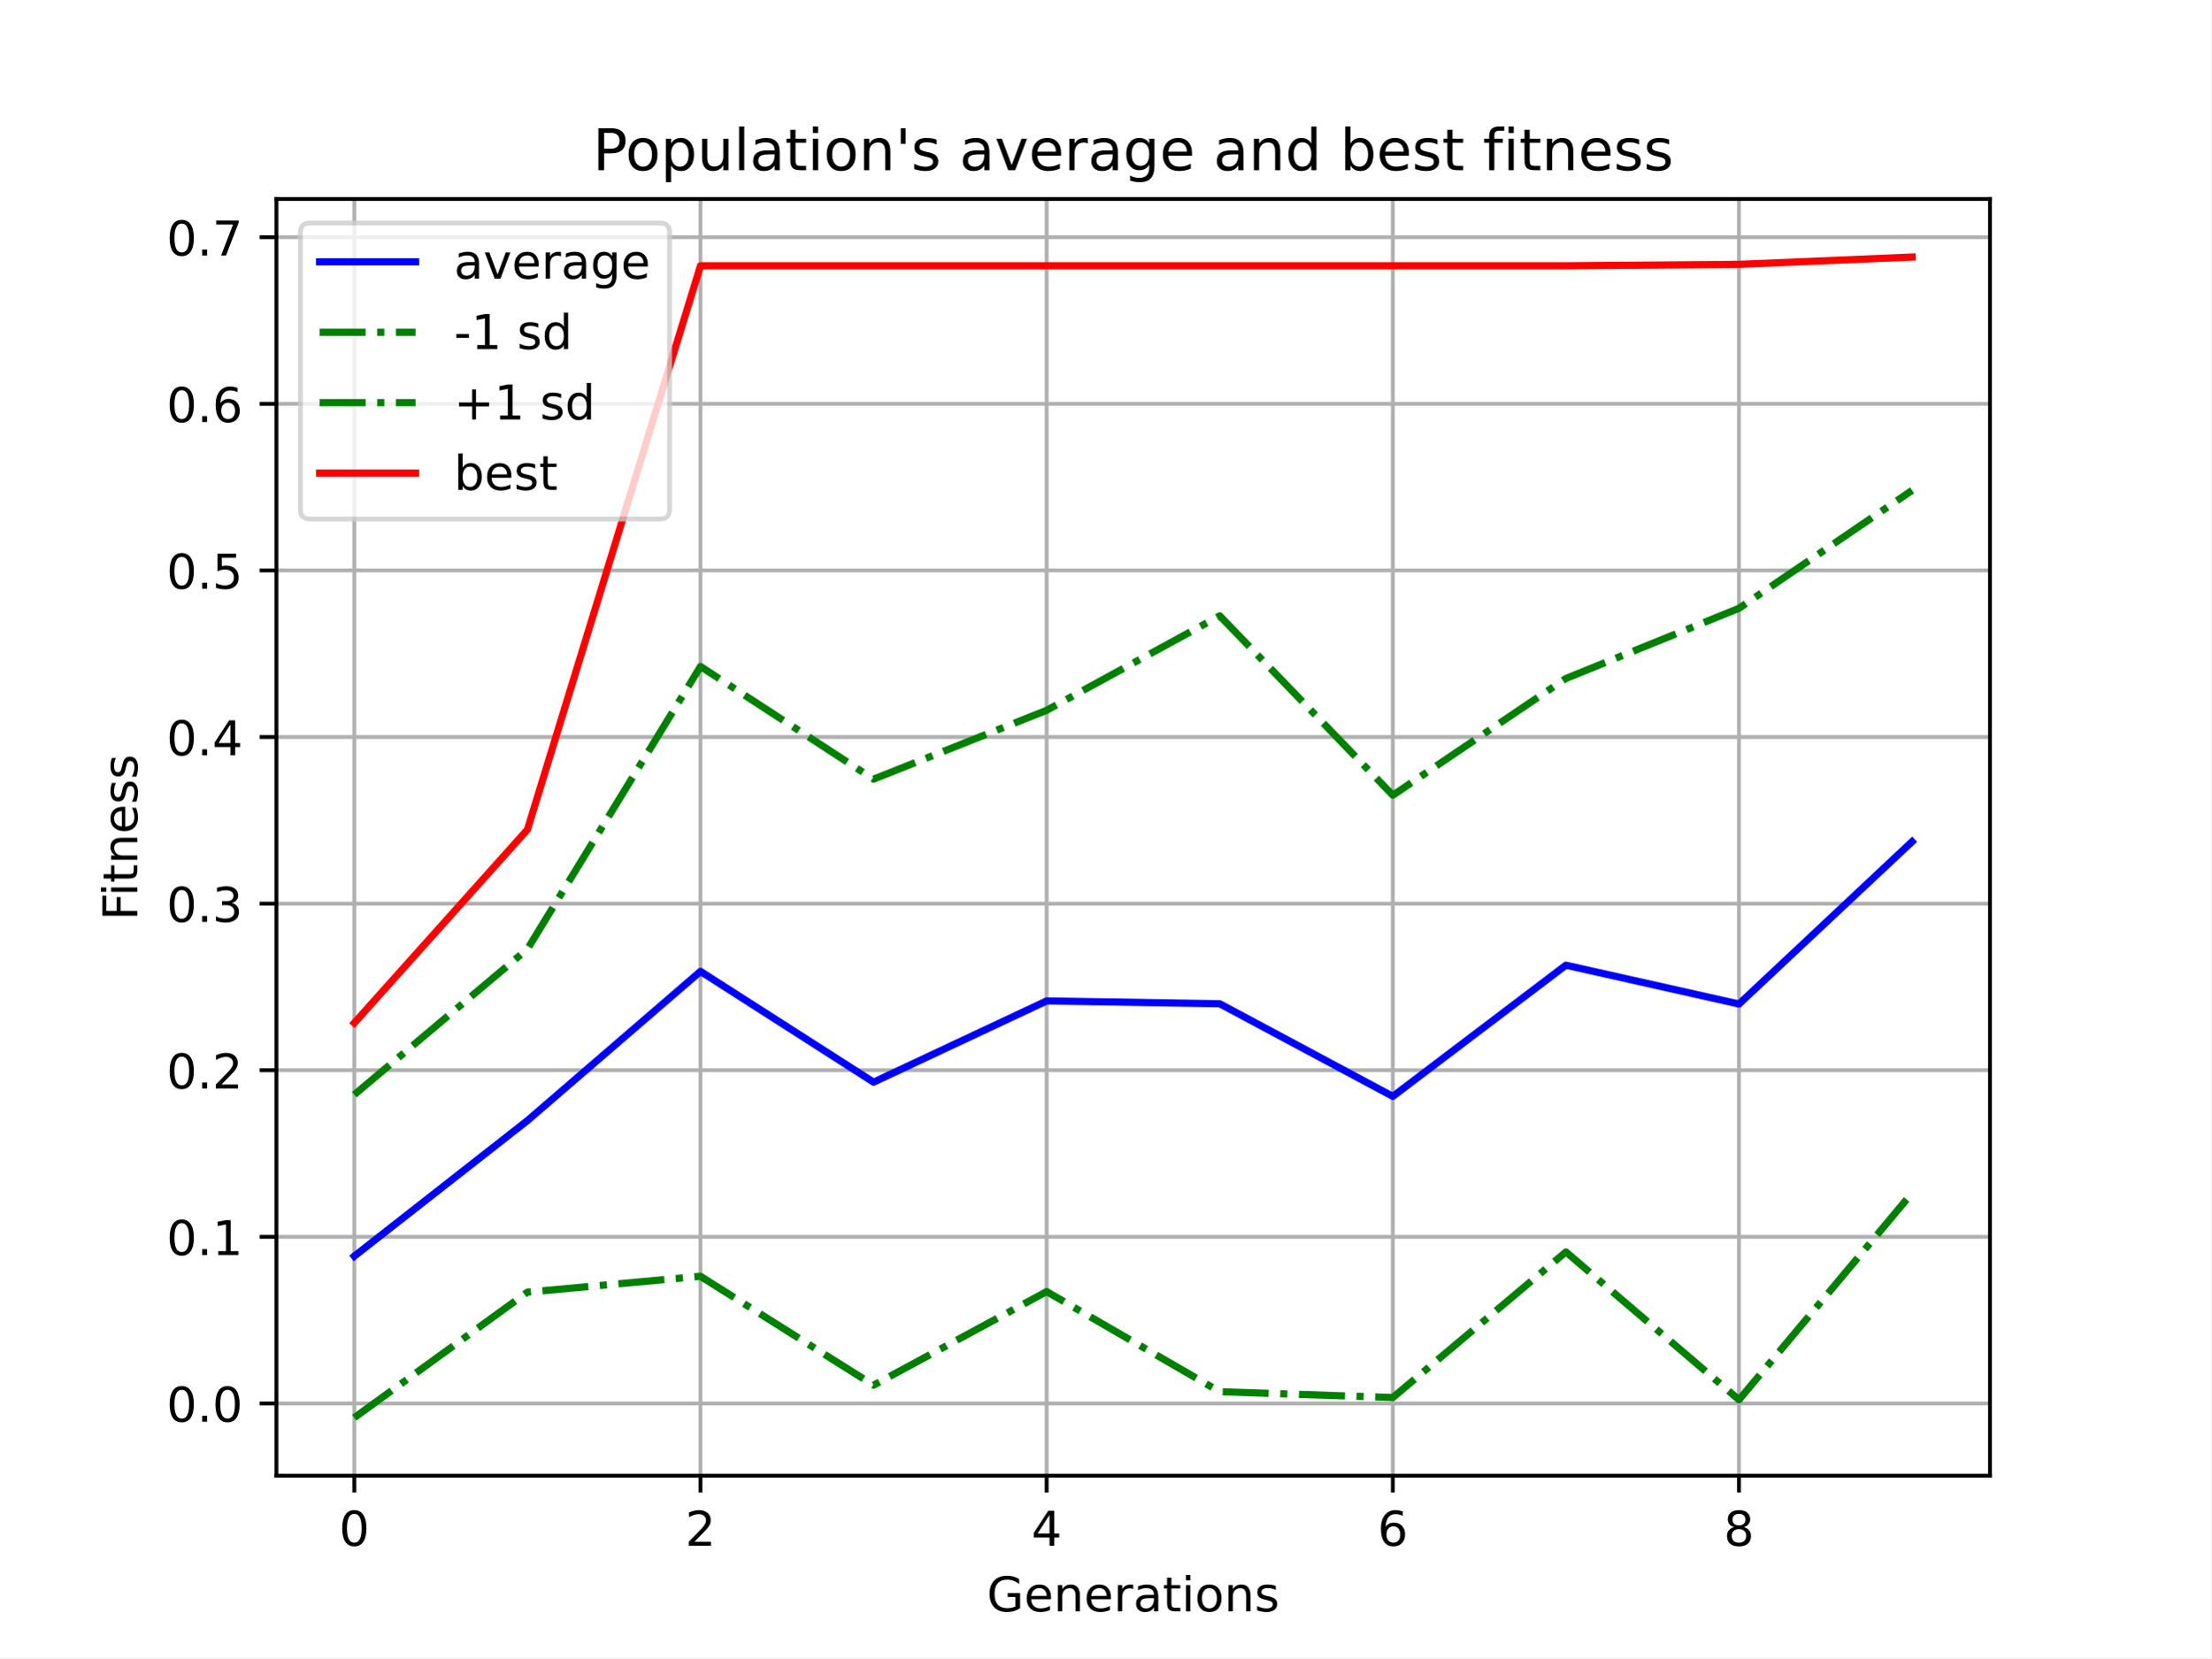
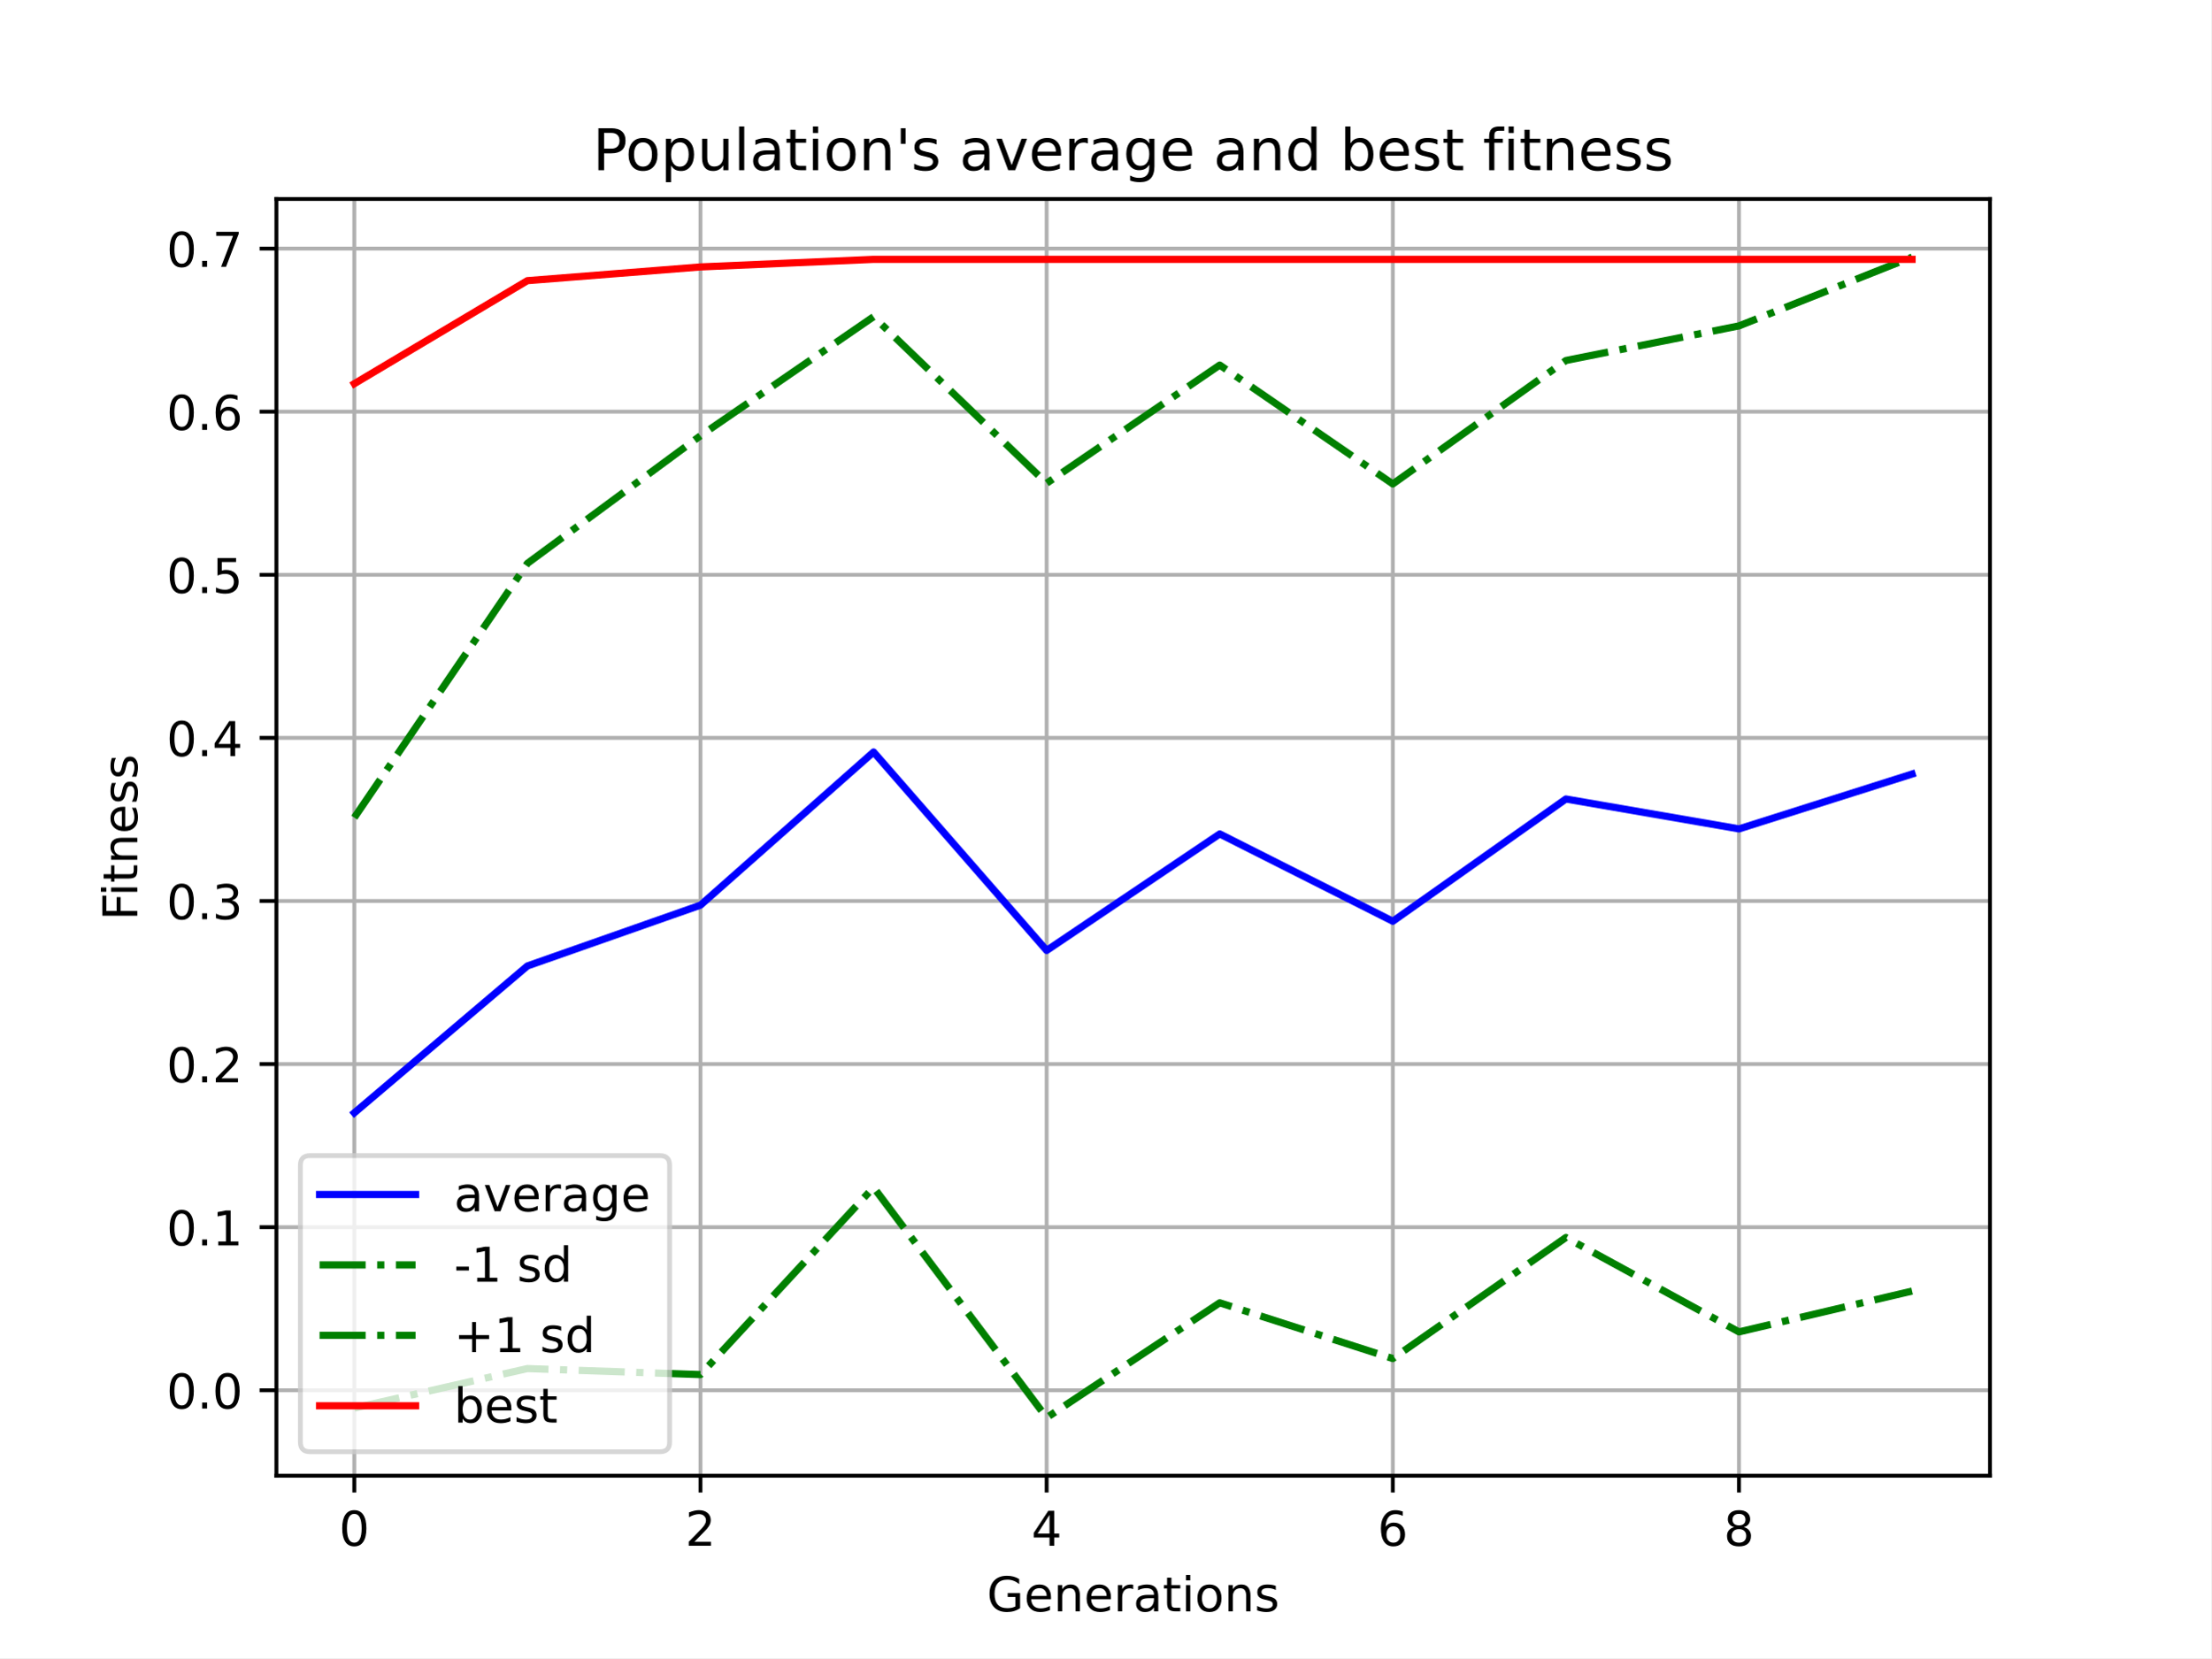
<svg xmlns="http://www.w3.org/2000/svg" xmlns:xlink="http://www.w3.org/1999/xlink" height="345.6pt" version="1.1" viewBox="0 0 460.8 345.6" width="460.8pt">
  <defs>
    <style type="text/css">*{stroke-linecap:butt;stroke-linejoin:round;}</style>
  </defs>
  <g id="figure_1">
    <g id="patch_1">
      <path d="M 0 345.6  L 460.8 345.6  L 460.8 0  L 0 0  z " style="fill:#ffffff;" />
    </g>
    <g id="axes_1">
      <g id="patch_2">
        <path d="M 57.6 307.584  L 414.72 307.584  L 414.72 41.472  L 57.6 41.472  z " style="fill:#ffffff;" />
      </g>
      <g id="matplotlib.axis_1">
        <g id="xtick_1">
          <g id="line2d_1">
-             <path clip-path="url(#pa82b43b079)" d="M 73.833 307.584  L 73.833 41.472  " style="fill:none;stroke:#b0b0b0;stroke-linecap:square;stroke-width:0.8;" />
+             <path clip-path="url(#paf74407a99)" d="M 73.833 307.584  L 73.833 41.472  " style="fill:none;stroke:#b0b0b0;stroke-linecap:square;stroke-width:0.8;" />
          </g>
          <g id="line2d_2">
            <defs>
-               <path d="M 0 0  L 0 3.5  " id="m07ddebc8bb" style="stroke:#000000;stroke-width:0.8;" />
-             </defs>
-             <g>
-               <use style="stroke:#000000;stroke-width:0.8;" x="73.833" xlink:href="#m07ddebc8bb" y="307.584" />
+               <path d="M 0 0  L 0 3.5  " id="m2738f89ae4" style="stroke:#000000;stroke-width:0.8;" />
+             </defs>
+             <g>
+               <use style="stroke:#000000;stroke-width:0.8;" x="73.833" xlink:href="#m2738f89ae4" y="307.584" />
            </g>
          </g>
          <g id="text_1">
            <g transform="translate(70.65148 322.1824)scale(0.1 -0.1)">
              <defs>
                <path d="M 31.781 66.406  Q 24.172 66.406 20.328 58.906  Q 16.5 51.422 16.5 36.375  Q 16.5 21.391 20.328 13.891  Q 24.172 6.391 31.781 6.391  Q 39.453 6.391 43.281 13.891  Q 47.125 21.391 47.125 36.375  Q 47.125 51.422 43.281 58.906  Q 39.453 66.406 31.781 66.406  z M 31.781 74.219  Q 44.047 74.219 50.516 64.516  Q 56.984 54.828 56.984 36.375  Q 56.984 17.969 50.516 8.266  Q 44.047 -1.422 31.781 -1.422  Q 19.531 -1.422 13.062 8.266  Q 6.594 17.969 6.594 36.375  Q 6.594 54.828 13.062 64.516  Q 19.531 74.219 31.781 74.219  z " id="DejaVuSans-48" />
              </defs>
              <use xlink:href="#DejaVuSans-48" />
            </g>
          </g>
        </g>
        <g id="xtick_2">
          <g id="line2d_3">
-             <path clip-path="url(#pa82b43b079)" d="M 145.978 307.584  L 145.978 41.472  " style="fill:none;stroke:#b0b0b0;stroke-linecap:square;stroke-width:0.8;" />
+             <path clip-path="url(#paf74407a99)" d="M 145.978 307.584  L 145.978 41.472  " style="fill:none;stroke:#b0b0b0;stroke-linecap:square;stroke-width:0.8;" />
          </g>
          <g id="line2d_4">
            <g>
-               <use style="stroke:#000000;stroke-width:0.8;" x="145.978" xlink:href="#m07ddebc8bb" y="307.584" />
+               <use style="stroke:#000000;stroke-width:0.8;" x="145.978" xlink:href="#m2738f89ae4" y="307.584" />
            </g>
          </g>
          <g id="text_2">
            <g transform="translate(142.7969 322.1824)scale(0.1 -0.1)">
              <defs>
                <path d="M 19.188 8.297  L 53.609 8.297  L 53.609 0  L 7.328 0  L 7.328 8.297  Q 12.938 14.109 22.625 23.891  Q 32.328 33.688 34.812 36.531  Q 39.547 41.844 41.422 45.531  Q 43.312 49.219 43.312 52.781  Q 43.312 58.594 39.234 62.25  Q 35.156 65.922 28.609 65.922  Q 23.969 65.922 18.812 64.312  Q 13.672 62.703 7.812 59.422  L 7.812 69.391  Q 13.766 71.781 18.938 73  Q 24.125 74.219 28.422 74.219  Q 39.75 74.219 46.484 68.547  Q 53.219 62.891 53.219 53.422  Q 53.219 48.922 51.531 44.891  Q 49.859 40.875 45.406 35.406  Q 44.188 33.984 37.641 27.219  Q 31.109 20.453 19.188 8.297  z " id="DejaVuSans-50" />
              </defs>
              <use xlink:href="#DejaVuSans-50" />
            </g>
          </g>
        </g>
        <g id="xtick_3">
          <g id="line2d_5">
-             <path clip-path="url(#pa82b43b079)" d="M 218.124 307.584  L 218.124 41.472  " style="fill:none;stroke:#b0b0b0;stroke-linecap:square;stroke-width:0.8;" />
+             <path clip-path="url(#paf74407a99)" d="M 218.124 307.584  L 218.124 41.472  " style="fill:none;stroke:#b0b0b0;stroke-linecap:square;stroke-width:0.8;" />
          </g>
          <g id="line2d_6">
            <g>
-               <use style="stroke:#000000;stroke-width:0.8;" x="218.124" xlink:href="#m07ddebc8bb" y="307.584" />
+               <use style="stroke:#000000;stroke-width:0.8;" x="218.124" xlink:href="#m2738f89ae4" y="307.584" />
            </g>
          </g>
          <g id="text_3">
            <g transform="translate(214.9424 322.1824)scale(0.1 -0.1)">
              <defs>
                <path d="M 37.797 64.312  L 12.891 25.391  L 37.797 25.391  z M 35.203 72.906  L 47.609 72.906  L 47.609 25.391  L 58.016 25.391  L 58.016 17.188  L 47.609 17.188  L 47.609 0  L 37.797 0  L 37.797 17.188  L 4.891 17.188  L 4.891 26.703  z " id="DejaVuSans-52" />
              </defs>
              <use xlink:href="#DejaVuSans-52" />
            </g>
          </g>
        </g>
        <g id="xtick_4">
          <g id="line2d_7">
-             <path clip-path="url(#pa82b43b079)" d="M 290.269 307.584  L 290.269 41.472  " style="fill:none;stroke:#b0b0b0;stroke-linecap:square;stroke-width:0.8;" />
+             <path clip-path="url(#paf74407a99)" d="M 290.269 307.584  L 290.269 41.472  " style="fill:none;stroke:#b0b0b0;stroke-linecap:square;stroke-width:0.8;" />
          </g>
          <g id="line2d_8">
            <g>
-               <use style="stroke:#000000;stroke-width:0.8;" x="290.269" xlink:href="#m07ddebc8bb" y="307.584" />
+               <use style="stroke:#000000;stroke-width:0.8;" x="290.269" xlink:href="#m2738f89ae4" y="307.584" />
            </g>
          </g>
          <g id="text_4">
            <g transform="translate(287.0878 322.1824)scale(0.1 -0.1)">
              <defs>
                <path d="M 33.016 40.375  Q 26.375 40.375 22.484 35.828  Q 18.609 31.297 18.609 23.391  Q 18.609 15.531 22.484 10.953  Q 26.375 6.391 33.016 6.391  Q 39.656 6.391 43.531 10.953  Q 47.406 15.531 47.406 23.391  Q 47.406 31.297 43.531 35.828  Q 39.656 40.375 33.016 40.375  z M 52.594 71.297  L 52.594 62.312  Q 48.875 64.062 45.094 64.984  Q 41.312 65.922 37.594 65.922  Q 27.828 65.922 22.672 59.328  Q 17.531 52.734 16.797 39.406  Q 19.672 43.656 24.016 45.922  Q 28.375 48.188 33.594 48.188  Q 44.578 48.188 50.953 41.516  Q 57.328 34.859 57.328 23.391  Q 57.328 12.156 50.688 5.359  Q 44.047 -1.422 33.016 -1.422  Q 20.359 -1.422 13.672 8.266  Q 6.984 17.969 6.984 36.375  Q 6.984 53.656 15.188 63.938  Q 23.391 74.219 37.203 74.219  Q 40.922 74.219 44.703 73.484  Q 48.484 72.75 52.594 71.297  z " id="DejaVuSans-54" />
              </defs>
              <use xlink:href="#DejaVuSans-54" />
            </g>
          </g>
        </g>
        <g id="xtick_5">
          <g id="line2d_9">
-             <path clip-path="url(#pa82b43b079)" d="M 362.415 307.584  L 362.415 41.472  " style="fill:none;stroke:#b0b0b0;stroke-linecap:square;stroke-width:0.8;" />
+             <path clip-path="url(#paf74407a99)" d="M 362.415 307.584  L 362.415 41.472  " style="fill:none;stroke:#b0b0b0;stroke-linecap:square;stroke-width:0.8;" />
          </g>
          <g id="line2d_10">
            <g>
-               <use style="stroke:#000000;stroke-width:0.8;" x="362.415" xlink:href="#m07ddebc8bb" y="307.584" />
+               <use style="stroke:#000000;stroke-width:0.8;" x="362.415" xlink:href="#m2738f89ae4" y="307.584" />
            </g>
          </g>
          <g id="text_5">
            <g transform="translate(359.2333 322.1824)scale(0.1 -0.1)">
              <defs>
                <path d="M 31.781 34.625  Q 24.75 34.625 20.719 30.859  Q 16.703 27.094 16.703 20.516  Q 16.703 13.922 20.719 10.156  Q 24.75 6.391 31.781 6.391  Q 38.812 6.391 42.859 10.172  Q 46.922 13.969 46.922 20.516  Q 46.922 27.094 42.891 30.859  Q 38.875 34.625 31.781 34.625  z M 21.922 38.812  Q 15.578 40.375 12.031 44.719  Q 8.5 49.078 8.5 55.328  Q 8.5 64.062 14.719 69.141  Q 20.953 74.219 31.781 74.219  Q 42.672 74.219 48.875 69.141  Q 55.078 64.062 55.078 55.328  Q 55.078 49.078 51.531 44.719  Q 48 40.375 41.703 38.812  Q 48.828 37.156 52.797 32.312  Q 56.781 27.484 56.781 20.516  Q 56.781 9.906 50.312 4.234  Q 43.844 -1.422 31.781 -1.422  Q 19.734 -1.422 13.25 4.234  Q 6.781 9.906 6.781 20.516  Q 6.781 27.484 10.781 32.312  Q 14.797 37.156 21.922 38.812  z M 18.312 54.391  Q 18.312 48.734 21.844 45.562  Q 25.391 42.391 31.781 42.391  Q 38.141 42.391 41.719 45.562  Q 45.312 48.734 45.312 54.391  Q 45.312 60.062 41.719 63.234  Q 38.141 66.406 31.781 66.406  Q 25.391 66.406 21.844 63.234  Q 18.312 60.062 18.312 54.391  z " id="DejaVuSans-56" />
              </defs>
              <use xlink:href="#DejaVuSans-56" />
            </g>
          </g>
        </g>
        <g id="text_6">
          <g transform="translate(205.6623 335.8606)scale(0.1 -0.1)">
            <defs>
              <path d="M 59.516 10.406  L 59.516 29.984  L 43.406 29.984  L 43.406 38.094  L 69.281 38.094  L 69.281 6.781  Q 63.578 2.734 56.688 0.656  Q 49.812 -1.422 42 -1.422  Q 24.906 -1.422 15.25 8.562  Q 5.609 18.562 5.609 36.375  Q 5.609 54.25 15.25 64.234  Q 24.906 74.219 42 74.219  Q 49.125 74.219 55.547 72.453  Q 61.969 70.703 67.391 67.281  L 67.391 56.781  Q 61.922 61.422 55.766 63.766  Q 49.609 66.109 42.828 66.109  Q 29.438 66.109 22.719 58.641  Q 16.016 51.172 16.016 36.375  Q 16.016 21.625 22.719 14.156  Q 29.438 6.688 42.828 6.688  Q 48.047 6.688 52.141 7.594  Q 56.25 8.5 59.516 10.406  z " id="DejaVuSans-71" />
              <path d="M 56.203 29.594  L 56.203 25.203  L 14.891 25.203  Q 15.484 15.922 20.484 11.062  Q 25.484 6.203 34.422 6.203  Q 39.594 6.203 44.453 7.469  Q 49.312 8.734 54.109 11.281  L 54.109 2.781  Q 49.266 0.734 44.188 -0.344  Q 39.109 -1.422 33.891 -1.422  Q 20.797 -1.422 13.156 6.188  Q 5.516 13.812 5.516 26.812  Q 5.516 40.234 12.766 48.109  Q 20.016 56 32.328 56  Q 43.359 56 49.781 48.891  Q 56.203 41.797 56.203 29.594  z M 47.219 32.234  Q 47.125 39.594 43.094 43.984  Q 39.062 48.391 32.422 48.391  Q 24.906 48.391 20.391 44.141  Q 15.875 39.891 15.188 32.172  z " id="DejaVuSans-101" />
              <path d="M 54.891 33.016  L 54.891 0  L 45.906 0  L 45.906 32.719  Q 45.906 40.484 42.875 44.328  Q 39.844 48.188 33.797 48.188  Q 26.516 48.188 22.312 43.547  Q 18.109 38.922 18.109 30.906  L 18.109 0  L 9.078 0  L 9.078 54.688  L 18.109 54.688  L 18.109 46.188  Q 21.344 51.125 25.703 53.562  Q 30.078 56 35.797 56  Q 45.219 56 50.047 50.172  Q 54.891 44.344 54.891 33.016  z " id="DejaVuSans-110" />
              <path d="M 41.109 46.297  Q 39.594 47.172 37.812 47.578  Q 36.031 48 33.891 48  Q 26.266 48 22.188 43.047  Q 18.109 38.094 18.109 28.812  L 18.109 0  L 9.078 0  L 9.078 54.688  L 18.109 54.688  L 18.109 46.188  Q 20.953 51.172 25.484 53.578  Q 30.031 56 36.531 56  Q 37.453 56 38.578 55.875  Q 39.703 55.766 41.062 55.516  z " id="DejaVuSans-114" />
              <path d="M 34.281 27.484  Q 23.391 27.484 19.188 25  Q 14.984 22.516 14.984 16.5  Q 14.984 11.719 18.141 8.906  Q 21.297 6.109 26.703 6.109  Q 34.188 6.109 38.703 11.406  Q 43.219 16.703 43.219 25.484  L 43.219 27.484  z M 52.203 31.203  L 52.203 0  L 43.219 0  L 43.219 8.297  Q 40.141 3.328 35.547 0.953  Q 30.953 -1.422 24.312 -1.422  Q 15.922 -1.422 10.953 3.297  Q 6 8.016 6 15.922  Q 6 25.141 12.172 29.828  Q 18.359 34.516 30.609 34.516  L 43.219 34.516  L 43.219 35.406  Q 43.219 41.609 39.141 45  Q 35.062 48.391 27.688 48.391  Q 23 48.391 18.547 47.266  Q 14.109 46.141 10.016 43.891  L 10.016 52.203  Q 14.938 54.109 19.578 55.047  Q 24.219 56 28.609 56  Q 40.484 56 46.344 49.844  Q 52.203 43.703 52.203 31.203  z " id="DejaVuSans-97" />
              <path d="M 18.312 70.219  L 18.312 54.688  L 36.812 54.688  L 36.812 47.703  L 18.312 47.703  L 18.312 18.016  Q 18.312 11.328 20.141 9.422  Q 21.969 7.516 27.594 7.516  L 36.812 7.516  L 36.812 0  L 27.594 0  Q 17.188 0 13.234 3.875  Q 9.281 7.766 9.281 18.016  L 9.281 47.703  L 2.688 47.703  L 2.688 54.688  L 9.281 54.688  L 9.281 70.219  z " id="DejaVuSans-116" />
              <path d="M 9.422 54.688  L 18.406 54.688  L 18.406 0  L 9.422 0  z M 9.422 75.984  L 18.406 75.984  L 18.406 64.594  L 9.422 64.594  z " id="DejaVuSans-105" />
              <path d="M 30.609 48.391  Q 23.391 48.391 19.188 42.75  Q 14.984 37.109 14.984 27.297  Q 14.984 17.484 19.156 11.844  Q 23.344 6.203 30.609 6.203  Q 37.797 6.203 41.984 11.859  Q 46.188 17.531 46.188 27.297  Q 46.188 37.016 41.984 42.703  Q 37.797 48.391 30.609 48.391  z M 30.609 56  Q 42.328 56 49.016 48.375  Q 55.719 40.766 55.719 27.297  Q 55.719 13.875 49.016 6.219  Q 42.328 -1.422 30.609 -1.422  Q 18.844 -1.422 12.172 6.219  Q 5.516 13.875 5.516 27.297  Q 5.516 40.766 12.172 48.375  Q 18.844 56 30.609 56  z " id="DejaVuSans-111" />
              <path d="M 44.281 53.078  L 44.281 44.578  Q 40.484 46.531 36.375 47.5  Q 32.281 48.484 27.875 48.484  Q 21.188 48.484 17.844 46.438  Q 14.5 44.391 14.5 40.281  Q 14.5 37.156 16.891 35.375  Q 19.281 33.594 26.516 31.984  L 29.594 31.297  Q 39.156 29.25 43.188 25.516  Q 47.219 21.781 47.219 15.094  Q 47.219 7.469 41.188 3.016  Q 35.156 -1.422 24.609 -1.422  Q 20.219 -1.422 15.453 -0.562  Q 10.688 0.297 5.422 2  L 5.422 11.281  Q 10.406 8.688 15.234 7.391  Q 20.062 6.109 24.812 6.109  Q 31.156 6.109 34.562 8.281  Q 37.984 10.453 37.984 14.406  Q 37.984 18.062 35.516 20.016  Q 33.062 21.969 24.703 23.781  L 21.578 24.516  Q 13.234 26.266 9.516 29.906  Q 5.812 33.547 5.812 39.891  Q 5.812 47.609 11.281 51.797  Q 16.75 56 26.812 56  Q 31.781 56 36.172 55.266  Q 40.578 54.547 44.281 53.078  z " id="DejaVuSans-115" />
            </defs>
            <use xlink:href="#DejaVuSans-71" />
            <use x="77.49" xlink:href="#DejaVuSans-101" />
            <use x="139.014" xlink:href="#DejaVuSans-110" />
            <use x="202.393" xlink:href="#DejaVuSans-101" />
            <use x="263.916" xlink:href="#DejaVuSans-114" />
            <use x="305.029" xlink:href="#DejaVuSans-97" />
            <use x="366.309" xlink:href="#DejaVuSans-116" />
            <use x="405.518" xlink:href="#DejaVuSans-105" />
            <use x="433.301" xlink:href="#DejaVuSans-111" />
            <use x="494.482" xlink:href="#DejaVuSans-110" />
            <use x="557.861" xlink:href="#DejaVuSans-115" />
          </g>
        </g>
      </g>
      <g id="matplotlib.axis_2">
        <g id="ytick_1">
          <g id="line2d_11">
-             <path clip-path="url(#pa82b43b079)" d="M 57.6 292.527  L 414.72 292.527  " style="fill:none;stroke:#b0b0b0;stroke-linecap:square;stroke-width:0.8;" />
+             <path clip-path="url(#paf74407a99)" d="M 57.6 289.782  L 414.72 289.782  " style="fill:none;stroke:#b0b0b0;stroke-linecap:square;stroke-width:0.8;" />
          </g>
          <g id="line2d_12">
            <defs>
-               <path d="M 0 0  L -3.5 0  " id="mbac76c307c" style="stroke:#000000;stroke-width:0.8;" />
-             </defs>
-             <g>
-               <use style="stroke:#000000;stroke-width:0.8;" x="57.6" xlink:href="#mbac76c307c" y="292.527" />
+               <path d="M 0 0  L -3.5 0  " id="mb28d6b90e7" style="stroke:#000000;stroke-width:0.8;" />
+             </defs>
+             <g>
+               <use style="stroke:#000000;stroke-width:0.8;" x="57.6" xlink:href="#mb28d6b90e7" y="289.782" />
            </g>
          </g>
          <g id="text_7">
-             <g transform="translate(34.69687 296.3266)scale(0.1 -0.1)">
+             <g transform="translate(34.69687 293.5812)scale(0.1 -0.1)">
              <defs>
                <path d="M 10.688 12.406  L 21 12.406  L 21 0  L 10.688 0  z " id="DejaVuSans-46" />
              </defs>
              <use xlink:href="#DejaVuSans-48" />
              <use x="63.623" xlink:href="#DejaVuSans-46" />
              <use x="95.41" xlink:href="#DejaVuSans-48" />
            </g>
          </g>
        </g>
        <g id="ytick_2">
          <g id="line2d_13">
-             <path clip-path="url(#pa82b43b079)" d="M 57.6 257.801  L 414.72 257.801  " style="fill:none;stroke:#b0b0b0;stroke-linecap:square;stroke-width:0.8;" />
+             <path clip-path="url(#paf74407a99)" d="M 57.6 255.786  L 414.72 255.786  " style="fill:none;stroke:#b0b0b0;stroke-linecap:square;stroke-width:0.8;" />
          </g>
          <g id="line2d_14">
            <g>
-               <use style="stroke:#000000;stroke-width:0.8;" x="57.6" xlink:href="#mbac76c307c" y="257.801" />
+               <use style="stroke:#000000;stroke-width:0.8;" x="57.6" xlink:href="#mb28d6b90e7" y="255.786" />
            </g>
          </g>
          <g id="text_8">
-             <g transform="translate(34.69687 261.6006)scale(0.1 -0.1)">
+             <g transform="translate(34.69687 259.5851)scale(0.1 -0.1)">
              <defs>
                <path d="M 12.406 8.297  L 28.516 8.297  L 28.516 63.922  L 10.984 60.406  L 10.984 69.391  L 28.422 72.906  L 38.281 72.906  L 38.281 8.297  L 54.391 8.297  L 54.391 0  L 12.406 0  z " id="DejaVuSans-49" />
              </defs>
              <use xlink:href="#DejaVuSans-48" />
              <use x="63.623" xlink:href="#DejaVuSans-46" />
              <use x="95.41" xlink:href="#DejaVuSans-49" />
            </g>
          </g>
        </g>
        <g id="ytick_3">
          <g id="line2d_15">
-             <path clip-path="url(#pa82b43b079)" d="M 57.6 223.075  L 414.72 223.075  " style="fill:none;stroke:#b0b0b0;stroke-linecap:square;stroke-width:0.8;" />
+             <path clip-path="url(#paf74407a99)" d="M 57.6 221.79  L 414.72 221.79  " style="fill:none;stroke:#b0b0b0;stroke-linecap:square;stroke-width:0.8;" />
          </g>
          <g id="line2d_16">
            <g>
-               <use style="stroke:#000000;stroke-width:0.8;" x="57.6" xlink:href="#mbac76c307c" y="223.075" />
+               <use style="stroke:#000000;stroke-width:0.8;" x="57.6" xlink:href="#mb28d6b90e7" y="221.79" />
            </g>
          </g>
          <g id="text_9">
-             <g transform="translate(34.69687 226.8746)scale(0.1 -0.1)">
+             <g transform="translate(34.69687 225.5889)scale(0.1 -0.1)">
              <use xlink:href="#DejaVuSans-48" />
              <use x="63.623" xlink:href="#DejaVuSans-46" />
              <use x="95.41" xlink:href="#DejaVuSans-50" />
            </g>
          </g>
        </g>
        <g id="ytick_4">
          <g id="line2d_17">
-             <path clip-path="url(#pa82b43b079)" d="M 57.6 188.349  L 414.72 188.349  " style="fill:none;stroke:#b0b0b0;stroke-linecap:square;stroke-width:0.8;" />
+             <path clip-path="url(#paf74407a99)" d="M 57.6 187.794  L 414.72 187.794  " style="fill:none;stroke:#b0b0b0;stroke-linecap:square;stroke-width:0.8;" />
          </g>
          <g id="line2d_18">
            <g>
-               <use style="stroke:#000000;stroke-width:0.8;" x="57.6" xlink:href="#mbac76c307c" y="188.349" />
+               <use style="stroke:#000000;stroke-width:0.8;" x="57.6" xlink:href="#mb28d6b90e7" y="187.794" />
            </g>
          </g>
          <g id="text_10">
-             <g transform="translate(34.69687 192.1486)scale(0.1 -0.1)">
+             <g transform="translate(34.69687 191.5928)scale(0.1 -0.1)">
              <defs>
                <path d="M 40.578 39.312  Q 47.656 37.797 51.625 33  Q 55.609 28.219 55.609 21.188  Q 55.609 10.406 48.188 4.484  Q 40.766 -1.422 27.094 -1.422  Q 22.516 -1.422 17.656 -0.516  Q 12.797 0.391 7.625 2.203  L 7.625 11.719  Q 11.719 9.328 16.594 8.109  Q 21.484 6.891 26.812 6.891  Q 36.078 6.891 40.938 10.547  Q 45.797 14.203 45.797 21.188  Q 45.797 27.641 41.281 31.266  Q 36.766 34.906 28.719 34.906  L 20.219 34.906  L 20.219 43.016  L 29.109 43.016  Q 36.375 43.016 40.234 45.922  Q 44.094 48.828 44.094 54.297  Q 44.094 59.906 40.109 62.906  Q 36.141 65.922 28.719 65.922  Q 24.656 65.922 20.016 65.031  Q 15.375 64.156 9.812 62.312  L 9.812 71.094  Q 15.438 72.656 20.344 73.438  Q 25.25 74.219 29.594 74.219  Q 40.828 74.219 47.359 69.109  Q 53.906 64.016 53.906 55.328  Q 53.906 49.266 50.438 45.094  Q 46.969 40.922 40.578 39.312  z " id="DejaVuSans-51" />
              </defs>
              <use xlink:href="#DejaVuSans-48" />
              <use x="63.623" xlink:href="#DejaVuSans-46" />
              <use x="95.41" xlink:href="#DejaVuSans-51" />
            </g>
          </g>
        </g>
        <g id="ytick_5">
          <g id="line2d_19">
-             <path clip-path="url(#pa82b43b079)" d="M 57.6 153.623  L 414.72 153.623  " style="fill:none;stroke:#b0b0b0;stroke-linecap:square;stroke-width:0.8;" />
+             <path clip-path="url(#paf74407a99)" d="M 57.6 153.797  L 414.72 153.797  " style="fill:none;stroke:#b0b0b0;stroke-linecap:square;stroke-width:0.8;" />
          </g>
          <g id="line2d_20">
            <g>
-               <use style="stroke:#000000;stroke-width:0.8;" x="57.6" xlink:href="#mbac76c307c" y="153.623" />
+               <use style="stroke:#000000;stroke-width:0.8;" x="57.6" xlink:href="#mb28d6b90e7" y="153.797" />
            </g>
          </g>
          <g id="text_11">
-             <g transform="translate(34.69687 157.4227)scale(0.1 -0.1)">
+             <g transform="translate(34.69687 157.5967)scale(0.1 -0.1)">
              <use xlink:href="#DejaVuSans-48" />
              <use x="63.623" xlink:href="#DejaVuSans-46" />
              <use x="95.41" xlink:href="#DejaVuSans-52" />
            </g>
          </g>
        </g>
        <g id="ytick_6">
          <g id="line2d_21">
-             <path clip-path="url(#pa82b43b079)" d="M 57.6 118.897  L 414.72 118.897  " style="fill:none;stroke:#b0b0b0;stroke-linecap:square;stroke-width:0.8;" />
+             <path clip-path="url(#paf74407a99)" d="M 57.6 119.801  L 414.72 119.801  " style="fill:none;stroke:#b0b0b0;stroke-linecap:square;stroke-width:0.8;" />
          </g>
          <g id="line2d_22">
            <g>
-               <use style="stroke:#000000;stroke-width:0.8;" x="57.6" xlink:href="#mbac76c307c" y="118.897" />
+               <use style="stroke:#000000;stroke-width:0.8;" x="57.6" xlink:href="#mb28d6b90e7" y="119.801" />
            </g>
          </g>
          <g id="text_12">
-             <g transform="translate(34.69687 122.6967)scale(0.1 -0.1)">
+             <g transform="translate(34.69687 123.6005)scale(0.1 -0.1)">
              <defs>
                <path d="M 10.797 72.906  L 49.516 72.906  L 49.516 64.594  L 19.828 64.594  L 19.828 46.734  Q 21.969 47.469 24.109 47.828  Q 26.266 48.188 28.422 48.188  Q 40.625 48.188 47.75 41.5  Q 54.891 34.812 54.891 23.391  Q 54.891 11.625 47.562 5.094  Q 40.234 -1.422 26.906 -1.422  Q 22.312 -1.422 17.547 -0.641  Q 12.797 0.141 7.719 1.703  L 7.719 11.625  Q 12.109 9.234 16.797 8.062  Q 21.484 6.891 26.703 6.891  Q 35.156 6.891 40.078 11.328  Q 45.016 15.766 45.016 23.391  Q 45.016 31 40.078 35.438  Q 35.156 39.891 26.703 39.891  Q 22.75 39.891 18.812 39.016  Q 14.891 38.141 10.797 36.281  z " id="DejaVuSans-53" />
              </defs>
              <use xlink:href="#DejaVuSans-48" />
              <use x="63.623" xlink:href="#DejaVuSans-46" />
              <use x="95.41" xlink:href="#DejaVuSans-53" />
            </g>
          </g>
        </g>
        <g id="ytick_7">
          <g id="line2d_23">
-             <path clip-path="url(#pa82b43b079)" d="M 57.6 84.171  L 414.72 84.171  " style="fill:none;stroke:#b0b0b0;stroke-linecap:square;stroke-width:0.8;" />
+             <path clip-path="url(#paf74407a99)" d="M 57.6 85.805  L 414.72 85.805  " style="fill:none;stroke:#b0b0b0;stroke-linecap:square;stroke-width:0.8;" />
          </g>
          <g id="line2d_24">
            <g>
-               <use style="stroke:#000000;stroke-width:0.8;" x="57.6" xlink:href="#mbac76c307c" y="84.171" />
+               <use style="stroke:#000000;stroke-width:0.8;" x="57.6" xlink:href="#mb28d6b90e7" y="85.805" />
            </g>
          </g>
          <g id="text_13">
-             <g transform="translate(34.69687 87.97069)scale(0.1 -0.1)">
+             <g transform="translate(34.69687 89.60438)scale(0.1 -0.1)">
              <use xlink:href="#DejaVuSans-48" />
              <use x="63.623" xlink:href="#DejaVuSans-46" />
              <use x="95.41" xlink:href="#DejaVuSans-54" />
            </g>
          </g>
        </g>
        <g id="ytick_8">
          <g id="line2d_25">
-             <path clip-path="url(#pa82b43b079)" d="M 57.6 49.445  L 414.72 49.445  " style="fill:none;stroke:#b0b0b0;stroke-linecap:square;stroke-width:0.8;" />
+             <path clip-path="url(#paf74407a99)" d="M 57.6 51.809  L 414.72 51.809  " style="fill:none;stroke:#b0b0b0;stroke-linecap:square;stroke-width:0.8;" />
          </g>
          <g id="line2d_26">
            <g>
-               <use style="stroke:#000000;stroke-width:0.8;" x="57.6" xlink:href="#mbac76c307c" y="49.445" />
+               <use style="stroke:#000000;stroke-width:0.8;" x="57.6" xlink:href="#mb28d6b90e7" y="51.809" />
            </g>
          </g>
          <g id="text_14">
-             <g transform="translate(34.69687 53.24471)scale(0.1 -0.1)">
+             <g transform="translate(34.69687 55.60824)scale(0.1 -0.1)">
              <defs>
                <path d="M 8.203 72.906  L 55.078 72.906  L 55.078 68.703  L 28.609 0  L 18.312 0  L 43.219 64.594  L 8.203 64.594  z " id="DejaVuSans-55" />
              </defs>
              <use xlink:href="#DejaVuSans-48" />
              <use x="63.623" xlink:href="#DejaVuSans-46" />
              <use x="95.41" xlink:href="#DejaVuSans-55" />
            </g>
          </g>
        </g>
        <g id="text_15">
          <g transform="translate(28.61719 191.8452)rotate(-90)scale(0.1 -0.1)">
            <defs>
              <path d="M 9.812 72.906  L 51.703 72.906  L 51.703 64.594  L 19.672 64.594  L 19.672 43.109  L 48.578 43.109  L 48.578 34.812  L 19.672 34.812  L 19.672 0  L 9.812 0  z " id="DejaVuSans-70" />
            </defs>
            <use xlink:href="#DejaVuSans-70" />
            <use x="50.27" xlink:href="#DejaVuSans-105" />
            <use x="78.053" xlink:href="#DejaVuSans-116" />
            <use x="117.262" xlink:href="#DejaVuSans-110" />
            <use x="180.641" xlink:href="#DejaVuSans-101" />
            <use x="242.164" xlink:href="#DejaVuSans-115" />
            <use x="294.264" xlink:href="#DejaVuSans-115" />
          </g>
        </g>
      </g>
      <g id="line2d_27">
-         <path clip-path="url(#pa82b43b079)" d="M 73.833 261.828  L 109.905 233.579  L 145.978 202.464  L 182.051 225.559  L 218.124 208.627  L 254.196 209.214  L 290.269 228.522  L 326.342 201.179  L 362.415 209.27  L 398.487 175.422  " style="fill:none;stroke:#0000ff;stroke-linecap:square;stroke-width:1.5;" />
+         <path clip-path="url(#paf74407a99)" d="M 73.833 231.954  L 109.905 201.338  L 145.978 188.661  L 182.051 156.743  L 218.124 198.103  L 254.196 173.817  L 290.269 192.017  L 326.342 166.536  L 362.415 172.766  L 398.487 161.334  " style="fill:none;stroke:#0000ff;stroke-linecap:square;stroke-width:1.5;" />
      </g>
      <g id="line2d_28">
-         <path clip-path="url(#pa82b43b079)" d="M 73.833 295.488  L 109.905 269.336  L 145.978 266.02  L 182.051 288.719  L 218.124 269.209  L 254.196 290.077  L 290.269 291.291  L 326.342 260.944  L 362.415 291.759  L 398.487 248.643  " style="fill:none;stroke:#008000;stroke-dasharray:9.6,2.4,1.5,2.4;stroke-dashoffset:0;stroke-width:1.5;" />
+         <path clip-path="url(#paf74407a99)" d="M 73.833 293.488  L 109.905 285.254  L 145.978 286.508  L 182.051 247.477  L 218.124 295.488  L 254.196 271.546  L 290.269 283.167  L 326.342 257.934  L 362.415 277.614  L 398.487 269.101  " style="fill:none;stroke:#008000;stroke-dasharray:9.6,2.4,1.5,2.4;stroke-dashoffset:0;stroke-width:1.5;" />
      </g>
      <g id="line2d_29">
-         <path clip-path="url(#pa82b43b079)" d="M 73.833 228.167  L 109.905 197.823  L 145.978 138.908  L 182.051 162.399  L 218.124 148.046  L 254.196 128.352  L 290.269 165.752  L 326.342 141.414  L 362.415 126.78  L 398.487 102.2  " style="fill:none;stroke:#008000;stroke-dasharray:9.6,2.4,1.5,2.4;stroke-dashoffset:0;stroke-width:1.5;" />
+         <path clip-path="url(#paf74407a99)" d="M 73.833 170.42  L 109.905 117.422  L 145.978 90.814  L 182.051 66.008  L 218.124 100.717  L 254.196 76.088  L 290.269 100.867  L 326.342 75.137  L 362.415 67.917  L 398.487 53.568  " style="fill:none;stroke:#008000;stroke-dasharray:9.6,2.4,1.5,2.4;stroke-dashoffset:0;stroke-width:1.5;" />
      </g>
      <g id="line2d_30">
-         <path clip-path="url(#pa82b43b079)" d="M 73.833 213.222  L 109.905 172.93  L 145.978 55.394  L 182.051 55.394  L 218.124 55.394  L 254.196 55.394  L 290.269 55.394  L 326.342 55.394  L 362.415 55.093  L 398.487 53.568  " style="fill:none;stroke:#ff0000;stroke-linecap:square;stroke-width:1.5;" />
+         <path clip-path="url(#paf74407a99)" d="M 73.833 79.97  L 109.905 58.494  L 145.978 55.633  L 182.051 54.052  L 218.124 54.052  L 254.196 54.052  L 290.269 54.052  L 326.342 54.052  L 362.415 54.052  L 398.487 54.052  " style="fill:none;stroke:#ff0000;stroke-linecap:square;stroke-width:1.5;" />
      </g>
      <g id="patch_3">
        <path d="M 57.6 307.584  L 57.6 41.472  " style="fill:none;stroke:#000000;stroke-linecap:square;stroke-linejoin:miter;stroke-width:0.8;" />
      </g>
      <g id="patch_4">
        <path d="M 414.72 307.584  L 414.72 41.472  " style="fill:none;stroke:#000000;stroke-linecap:square;stroke-linejoin:miter;stroke-width:0.8;" />
      </g>
      <g id="patch_5">
        <path d="M 57.6 307.584  L 414.72 307.584  " style="fill:none;stroke:#000000;stroke-linecap:square;stroke-linejoin:miter;stroke-width:0.8;" />
      </g>
      <g id="patch_6">
        <path d="M 57.6 41.472  L 414.72 41.472  " style="fill:none;stroke:#000000;stroke-linecap:square;stroke-linejoin:miter;stroke-width:0.8;" />
      </g>
      <g id="text_16">
        <g transform="translate(123.5297 35.472)scale(0.12 -0.12)">
          <defs>
            <path d="M 19.672 64.797  L 19.672 37.406  L 32.078 37.406  Q 38.969 37.406 42.719 40.969  Q 46.484 44.531 46.484 51.125  Q 46.484 57.672 42.719 61.234  Q 38.969 64.797 32.078 64.797  z M 9.812 72.906  L 32.078 72.906  Q 44.344 72.906 50.609 67.359  Q 56.891 61.812 56.891 51.125  Q 56.891 40.328 50.609 34.812  Q 44.344 29.297 32.078 29.297  L 19.672 29.297  L 19.672 0  L 9.812 0  z " id="DejaVuSans-80" />
            <path d="M 18.109 8.203  L 18.109 -20.797  L 9.078 -20.797  L 9.078 54.688  L 18.109 54.688  L 18.109 46.391  Q 20.953 51.266 25.266 53.625  Q 29.594 56 35.594 56  Q 45.562 56 51.781 48.094  Q 58.016 40.188 58.016 27.297  Q 58.016 14.406 51.781 6.484  Q 45.562 -1.422 35.594 -1.422  Q 29.594 -1.422 25.266 0.953  Q 20.953 3.328 18.109 8.203  z M 48.688 27.297  Q 48.688 37.203 44.609 42.844  Q 40.531 48.484 33.406 48.484  Q 26.266 48.484 22.188 42.844  Q 18.109 37.203 18.109 27.297  Q 18.109 17.391 22.188 11.75  Q 26.266 6.109 33.406 6.109  Q 40.531 6.109 44.609 11.75  Q 48.688 17.391 48.688 27.297  z " id="DejaVuSans-112" />
            <path d="M 8.5 21.578  L 8.5 54.688  L 17.484 54.688  L 17.484 21.922  Q 17.484 14.156 20.5 10.266  Q 23.531 6.391 29.594 6.391  Q 36.859 6.391 41.078 11.031  Q 45.312 15.672 45.312 23.688  L 45.312 54.688  L 54.297 54.688  L 54.297 0  L 45.312 0  L 45.312 8.406  Q 42.047 3.422 37.719 1  Q 33.406 -1.422 27.688 -1.422  Q 18.266 -1.422 13.375 4.438  Q 8.5 10.297 8.5 21.578  z M 31.109 56  z " id="DejaVuSans-117" />
            <path d="M 9.422 75.984  L 18.406 75.984  L 18.406 0  L 9.422 0  z " id="DejaVuSans-108" />
            <path d="M 17.922 72.906  L 17.922 45.797  L 9.625 45.797  L 9.625 72.906  z " id="DejaVuSans-39" />
            <path id="DejaVuSans-32" />
            <path d="M 2.984 54.688  L 12.5 54.688  L 29.594 8.797  L 46.688 54.688  L 56.203 54.688  L 35.688 0  L 23.484 0  z " id="DejaVuSans-118" />
            <path d="M 45.406 27.984  Q 45.406 37.75 41.375 43.109  Q 37.359 48.484 30.078 48.484  Q 22.859 48.484 18.828 43.109  Q 14.797 37.75 14.797 27.984  Q 14.797 18.266 18.828 12.891  Q 22.859 7.516 30.078 7.516  Q 37.359 7.516 41.375 12.891  Q 45.406 18.266 45.406 27.984  z M 54.391 6.781  Q 54.391 -7.172 48.188 -13.984  Q 42 -20.797 29.203 -20.797  Q 24.469 -20.797 20.266 -20.094  Q 16.062 -19.391 12.109 -17.922  L 12.109 -9.188  Q 16.062 -11.328 19.922 -12.344  Q 23.781 -13.375 27.781 -13.375  Q 36.625 -13.375 41.016 -8.766  Q 45.406 -4.156 45.406 5.172  L 45.406 9.625  Q 42.625 4.781 38.281 2.391  Q 33.938 0 27.875 0  Q 17.828 0 11.672 7.656  Q 5.516 15.328 5.516 27.984  Q 5.516 40.672 11.672 48.328  Q 17.828 56 27.875 56  Q 33.938 56 38.281 53.609  Q 42.625 51.219 45.406 46.391  L 45.406 54.688  L 54.391 54.688  z " id="DejaVuSans-103" />
            <path d="M 45.406 46.391  L 45.406 75.984  L 54.391 75.984  L 54.391 0  L 45.406 0  L 45.406 8.203  Q 42.578 3.328 38.25 0.953  Q 33.938 -1.422 27.875 -1.422  Q 17.969 -1.422 11.734 6.484  Q 5.516 14.406 5.516 27.297  Q 5.516 40.188 11.734 48.094  Q 17.969 56 27.875 56  Q 33.938 56 38.25 53.625  Q 42.578 51.266 45.406 46.391  z M 14.797 27.297  Q 14.797 17.391 18.875 11.75  Q 22.953 6.109 30.078 6.109  Q 37.203 6.109 41.297 11.75  Q 45.406 17.391 45.406 27.297  Q 45.406 37.203 41.297 42.844  Q 37.203 48.484 30.078 48.484  Q 22.953 48.484 18.875 42.844  Q 14.797 37.203 14.797 27.297  z " id="DejaVuSans-100" />
            <path d="M 48.688 27.297  Q 48.688 37.203 44.609 42.844  Q 40.531 48.484 33.406 48.484  Q 26.266 48.484 22.188 42.844  Q 18.109 37.203 18.109 27.297  Q 18.109 17.391 22.188 11.75  Q 26.266 6.109 33.406 6.109  Q 40.531 6.109 44.609 11.75  Q 48.688 17.391 48.688 27.297  z M 18.109 46.391  Q 20.953 51.266 25.266 53.625  Q 29.594 56 35.594 56  Q 45.562 56 51.781 48.094  Q 58.016 40.188 58.016 27.297  Q 58.016 14.406 51.781 6.484  Q 45.562 -1.422 35.594 -1.422  Q 29.594 -1.422 25.266 0.953  Q 20.953 3.328 18.109 8.203  L 18.109 0  L 9.078 0  L 9.078 75.984  L 18.109 75.984  z " id="DejaVuSans-98" />
            <path d="M 37.109 75.984  L 37.109 68.5  L 28.516 68.5  Q 23.688 68.5 21.797 66.547  Q 19.922 64.594 19.922 59.516  L 19.922 54.688  L 34.719 54.688  L 34.719 47.703  L 19.922 47.703  L 19.922 0  L 10.891 0  L 10.891 47.703  L 2.297 47.703  L 2.297 54.688  L 10.891 54.688  L 10.891 58.5  Q 10.891 67.625 15.141 71.797  Q 19.391 75.984 28.609 75.984  z " id="DejaVuSans-102" />
          </defs>
          <use xlink:href="#DejaVuSans-80" />
          <use x="56.678" xlink:href="#DejaVuSans-111" />
          <use x="117.859" xlink:href="#DejaVuSans-112" />
          <use x="181.336" xlink:href="#DejaVuSans-117" />
          <use x="244.715" xlink:href="#DejaVuSans-108" />
          <use x="272.498" xlink:href="#DejaVuSans-97" />
          <use x="333.777" xlink:href="#DejaVuSans-116" />
          <use x="372.986" xlink:href="#DejaVuSans-105" />
          <use x="400.77" xlink:href="#DejaVuSans-111" />
          <use x="461.951" xlink:href="#DejaVuSans-110" />
          <use x="525.33" xlink:href="#DejaVuSans-39" />
          <use x="552.82" xlink:href="#DejaVuSans-115" />
          <use x="604.92" xlink:href="#DejaVuSans-32" />
          <use x="636.707" xlink:href="#DejaVuSans-97" />
          <use x="697.986" xlink:href="#DejaVuSans-118" />
          <use x="757.166" xlink:href="#DejaVuSans-101" />
          <use x="818.689" xlink:href="#DejaVuSans-114" />
          <use x="859.803" xlink:href="#DejaVuSans-97" />
          <use x="921.082" xlink:href="#DejaVuSans-103" />
          <use x="984.559" xlink:href="#DejaVuSans-101" />
          <use x="1046.082" xlink:href="#DejaVuSans-32" />
          <use x="1077.869" xlink:href="#DejaVuSans-97" />
          <use x="1139.148" xlink:href="#DejaVuSans-110" />
          <use x="1202.527" xlink:href="#DejaVuSans-100" />
          <use x="1266.004" xlink:href="#DejaVuSans-32" />
          <use x="1297.791" xlink:href="#DejaVuSans-98" />
          <use x="1361.268" xlink:href="#DejaVuSans-101" />
          <use x="1422.791" xlink:href="#DejaVuSans-115" />
          <use x="1474.891" xlink:href="#DejaVuSans-116" />
          <use x="1514.1" xlink:href="#DejaVuSans-32" />
          <use x="1545.887" xlink:href="#DejaVuSans-102" />
          <use x="1581.092" xlink:href="#DejaVuSans-105" />
          <use x="1608.875" xlink:href="#DejaVuSans-116" />
          <use x="1648.084" xlink:href="#DejaVuSans-110" />
          <use x="1711.463" xlink:href="#DejaVuSans-101" />
          <use x="1772.986" xlink:href="#DejaVuSans-115" />
          <use x="1825.086" xlink:href="#DejaVuSans-115" />
        </g>
      </g>
      <g id="legend_1">
        <g id="patch_7">
-           <path d="M 64.6 108.184  L 137.541 108.184  Q 139.541 108.184 139.541 106.184  L 139.541 48.472  Q 139.541 46.472 137.541 46.472  L 64.6 46.472  Q 62.6 46.472 62.6 48.472  L 62.6 106.184  Q 62.6 108.184 64.6 108.184  z " style="fill:#ffffff;opacity:0.8;stroke:#cccccc;stroke-linejoin:miter;" />
+           <path d="M 64.6 302.584  L 137.541 302.584  Q 139.541 302.584 139.541 300.584  L 139.541 242.871  Q 139.541 240.871 137.541 240.871  L 64.6 240.871  Q 62.6 240.871 62.6 242.871  L 62.6 300.584  Q 62.6 302.584 64.6 302.584  z " style="fill:#ffffff;opacity:0.8;stroke:#cccccc;stroke-linejoin:miter;" />
        </g>
        <g id="line2d_31">
-           <path d="M 66.6 54.57  L 86.6 54.57  " style="fill:none;stroke:#0000ff;stroke-linecap:square;stroke-width:1.5;" />
+           <path d="M 66.6 248.97  L 86.6 248.97  " style="fill:none;stroke:#0000ff;stroke-linecap:square;stroke-width:1.5;" />
        </g>
        <g id="line2d_32" />
        <g id="text_17">
-           <g transform="translate(94.6 58.07044)scale(0.1 -0.1)">
+           <g transform="translate(94.6 252.4699)scale(0.1 -0.1)">
            <use xlink:href="#DejaVuSans-97" />
            <use x="61.279" xlink:href="#DejaVuSans-118" />
            <use x="120.459" xlink:href="#DejaVuSans-101" />
            <use x="181.982" xlink:href="#DejaVuSans-114" />
            <use x="223.096" xlink:href="#DejaVuSans-97" />
            <use x="284.375" xlink:href="#DejaVuSans-103" />
            <use x="347.852" xlink:href="#DejaVuSans-101" />
          </g>
        </g>
        <g id="line2d_33">
-           <path d="M 66.6 69.249  L 86.6 69.249  " style="fill:none;stroke:#008000;stroke-dasharray:9.6,2.4,1.5,2.4;stroke-dashoffset:0;stroke-width:1.5;" />
+           <path d="M 66.6 263.648  L 86.6 263.648  " style="fill:none;stroke:#008000;stroke-dasharray:9.6,2.4,1.5,2.4;stroke-dashoffset:0;stroke-width:1.5;" />
        </g>
        <g id="line2d_34" />
        <g id="text_18">
-           <g transform="translate(94.6 72.74856)scale(0.1 -0.1)">
+           <g transform="translate(94.6 267.1481)scale(0.1 -0.1)">
            <defs>
              <path d="M 4.891 31.391  L 31.203 31.391  L 31.203 23.391  L 4.891 23.391  z " id="DejaVuSans-45" />
            </defs>
            <use xlink:href="#DejaVuSans-45" />
            <use x="36.084" xlink:href="#DejaVuSans-49" />
            <use x="99.707" xlink:href="#DejaVuSans-32" />
            <use x="131.494" xlink:href="#DejaVuSans-115" />
            <use x="183.594" xlink:href="#DejaVuSans-100" />
          </g>
        </g>
        <g id="line2d_35">
-           <path d="M 66.6 83.927  L 86.6 83.927  " style="fill:none;stroke:#008000;stroke-dasharray:9.6,2.4,1.5,2.4;stroke-dashoffset:0;stroke-width:1.5;" />
+           <path d="M 66.6 278.326  L 86.6 278.326  " style="fill:none;stroke:#008000;stroke-dasharray:9.6,2.4,1.5,2.4;stroke-dashoffset:0;stroke-width:1.5;" />
        </g>
        <g id="line2d_36" />
        <g id="text_19">
-           <g transform="translate(94.6 87.42669)scale(0.1 -0.1)">
+           <g transform="translate(94.6 281.8262)scale(0.1 -0.1)">
            <defs>
              <path d="M 46 62.703  L 46 35.5  L 73.188 35.5  L 73.188 27.203  L 46 27.203  L 46 0  L 37.797 0  L 37.797 27.203  L 10.594 27.203  L 10.594 35.5  L 37.797 35.5  L 37.797 62.703  z " id="DejaVuSans-43" />
            </defs>
            <use xlink:href="#DejaVuSans-43" />
            <use x="83.789" xlink:href="#DejaVuSans-49" />
            <use x="147.412" xlink:href="#DejaVuSans-32" />
            <use x="179.199" xlink:href="#DejaVuSans-115" />
            <use x="231.299" xlink:href="#DejaVuSans-100" />
          </g>
        </g>
        <g id="line2d_37">
-           <path d="M 66.6 98.605  L 86.6 98.605  " style="fill:none;stroke:#ff0000;stroke-linecap:square;stroke-width:1.5;" />
+           <path d="M 66.6 293.004  L 86.6 293.004  " style="fill:none;stroke:#ff0000;stroke-linecap:square;stroke-width:1.5;" />
        </g>
        <g id="line2d_38" />
        <g id="text_20">
-           <g transform="translate(94.6 102.1048)scale(0.1 -0.1)">
+           <g transform="translate(94.6 296.5043)scale(0.1 -0.1)">
            <use xlink:href="#DejaVuSans-98" />
            <use x="63.477" xlink:href="#DejaVuSans-101" />
            <use x="125" xlink:href="#DejaVuSans-115" />
            <use x="177.1" xlink:href="#DejaVuSans-116" />
          </g>
        </g>
      </g>
    </g>
  </g>
  <defs>
-     <clipPath id="pa82b43b079">
+     <clipPath id="paf74407a99">
      <rect height="266.112" width="357.12" x="57.6" y="41.472" />
    </clipPath>
  </defs>
</svg>
